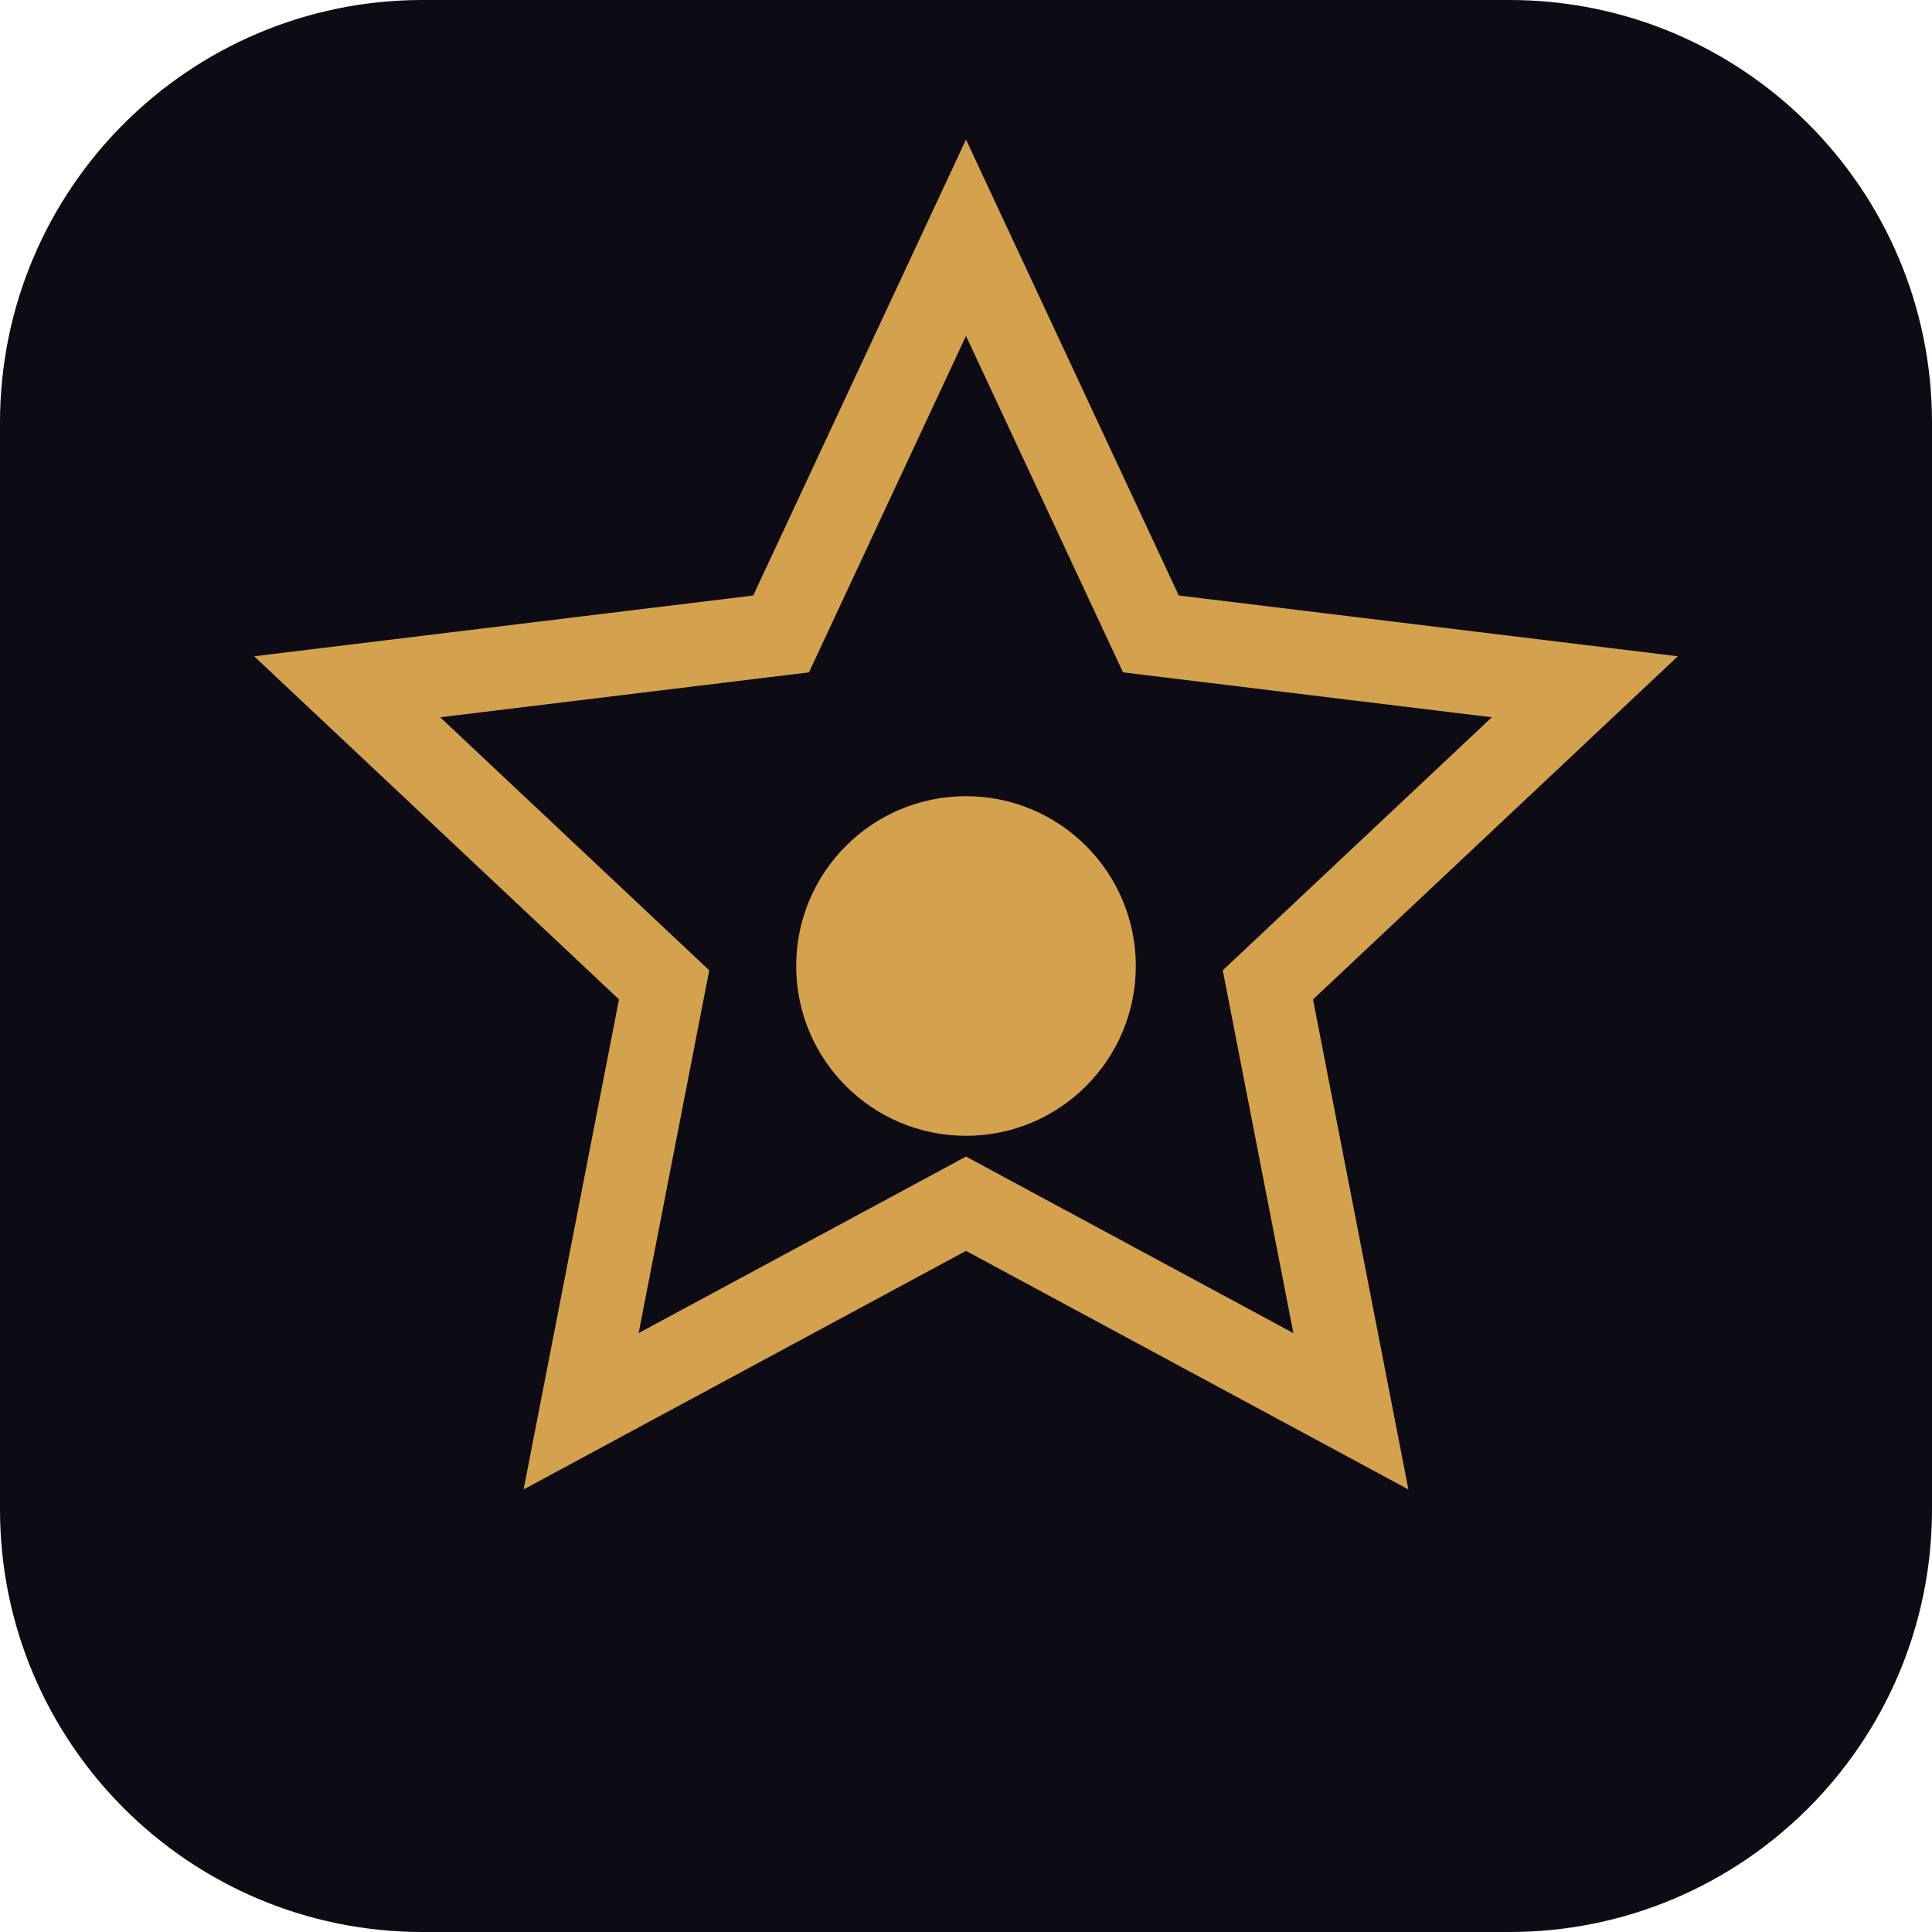
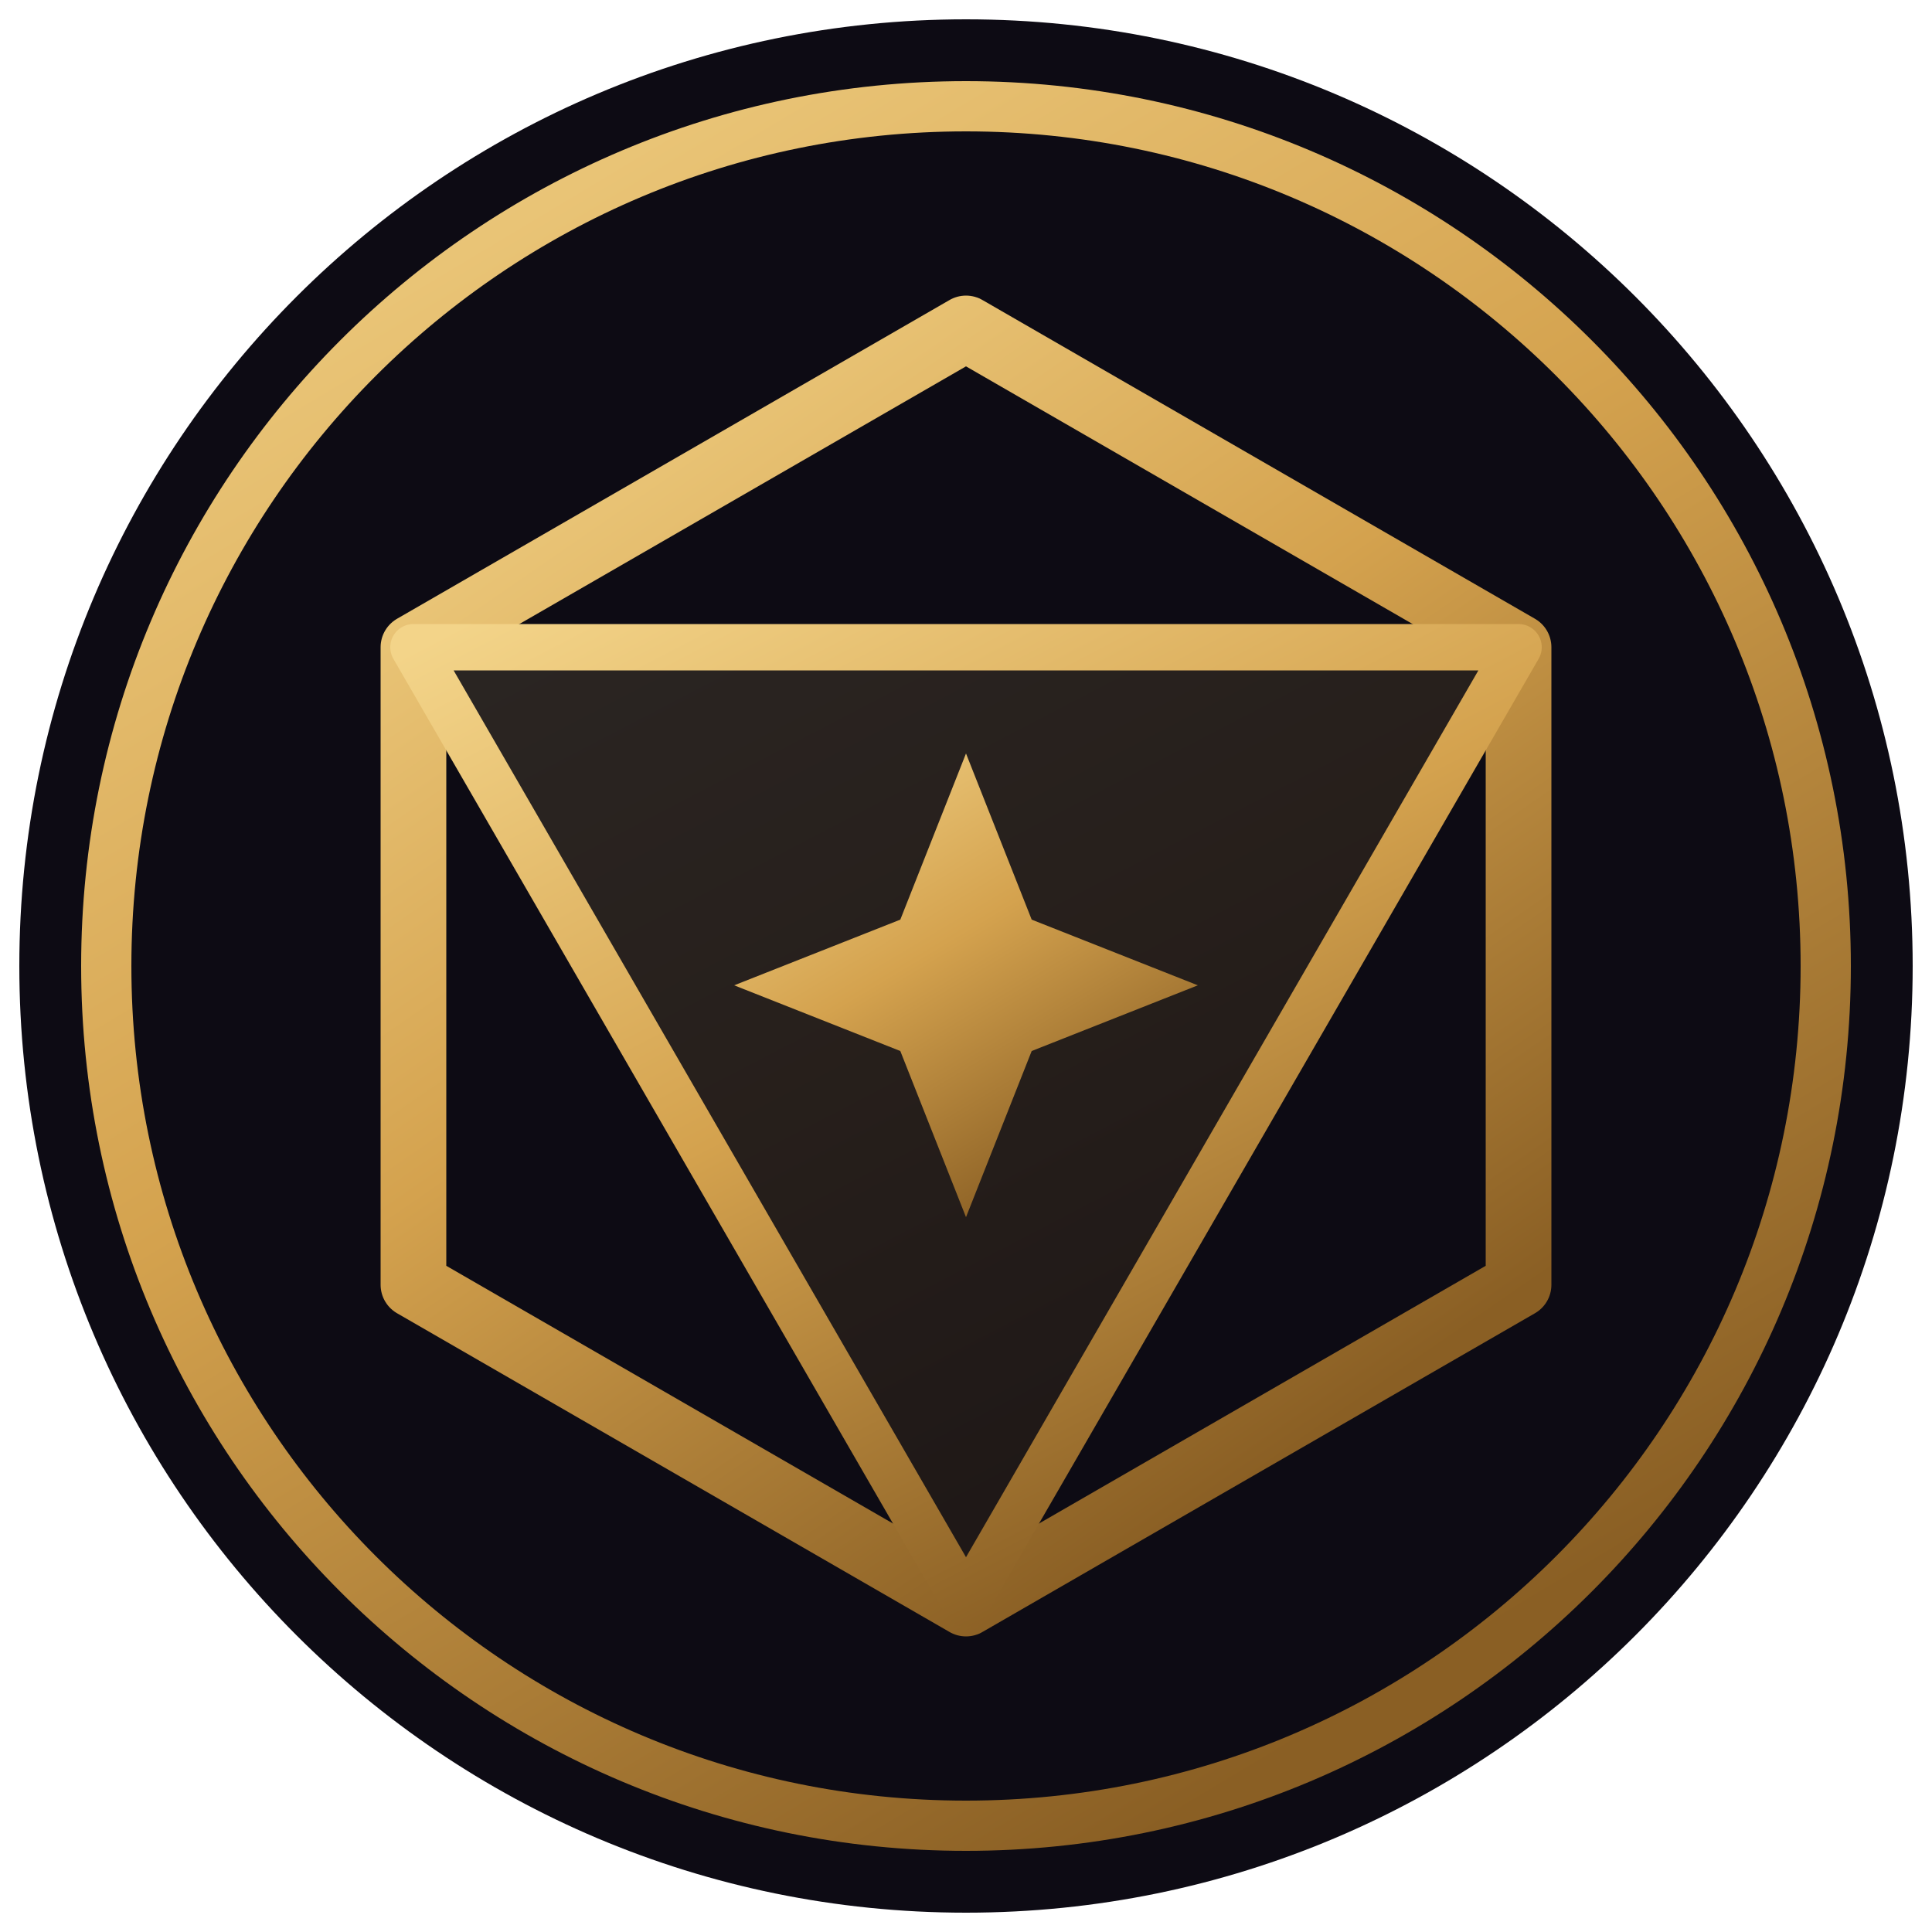
- <svg xmlns="http://www.w3.org/2000/svg" viewBox="0 0 512 512">
-   <rect width="512" height="512" rx="112" fill="#0d0b14" />
-   <path d="M256 63l49 105 115 14-84 79 22 113-102-55-102 55 22-113-84-79 115-14z" fill="none" stroke="#d4a24e" stroke-width="22" />
-   <circle cx="256" cy="256" r="45" fill="#d4a24e" />
+ <svg xmlns="http://www.w3.org/2000/svg" viewBox="0 0 100 100">
+   <defs>
+     <linearGradient id="g" x1="0" y1="0" x2=".6" y2="1">
+       <stop offset="0" stop-color="#f3d489" />
+       <stop offset=".5" stop-color="#d4a24e" />
+       <stop offset="1" stop-color="#8a5f24" />
+     </linearGradient>
+   </defs>
+   <circle cx="50" cy="50" r="49" fill="#0d0b14" />
+   <circle cx="50" cy="50" r="44.5" fill="none" stroke="url(#g)" stroke-width="2.6" />
+   <polygon points="50,17 21.4,33.5 21.4,66.5 50,83 78.6,66.5 78.6,33.5" fill="none" stroke="url(#g)" stroke-width="3.4" stroke-linejoin="round" />
+   <polygon points="21.4,33.5 78.6,33.5 50,83" fill="url(#g)" opacity=".13" />
+   <polygon points="21.4,33.5 78.6,33.5 50,83" fill="none" stroke="url(#g)" stroke-width="2.4" stroke-linejoin="round" />
+   <path d="M50 39 L53.4 47.6 L62 51 L53.4 54.4 L50 63 L46.6 54.4 L38 51 L46.6 47.6 Z" fill="url(#g)" />
</svg>
